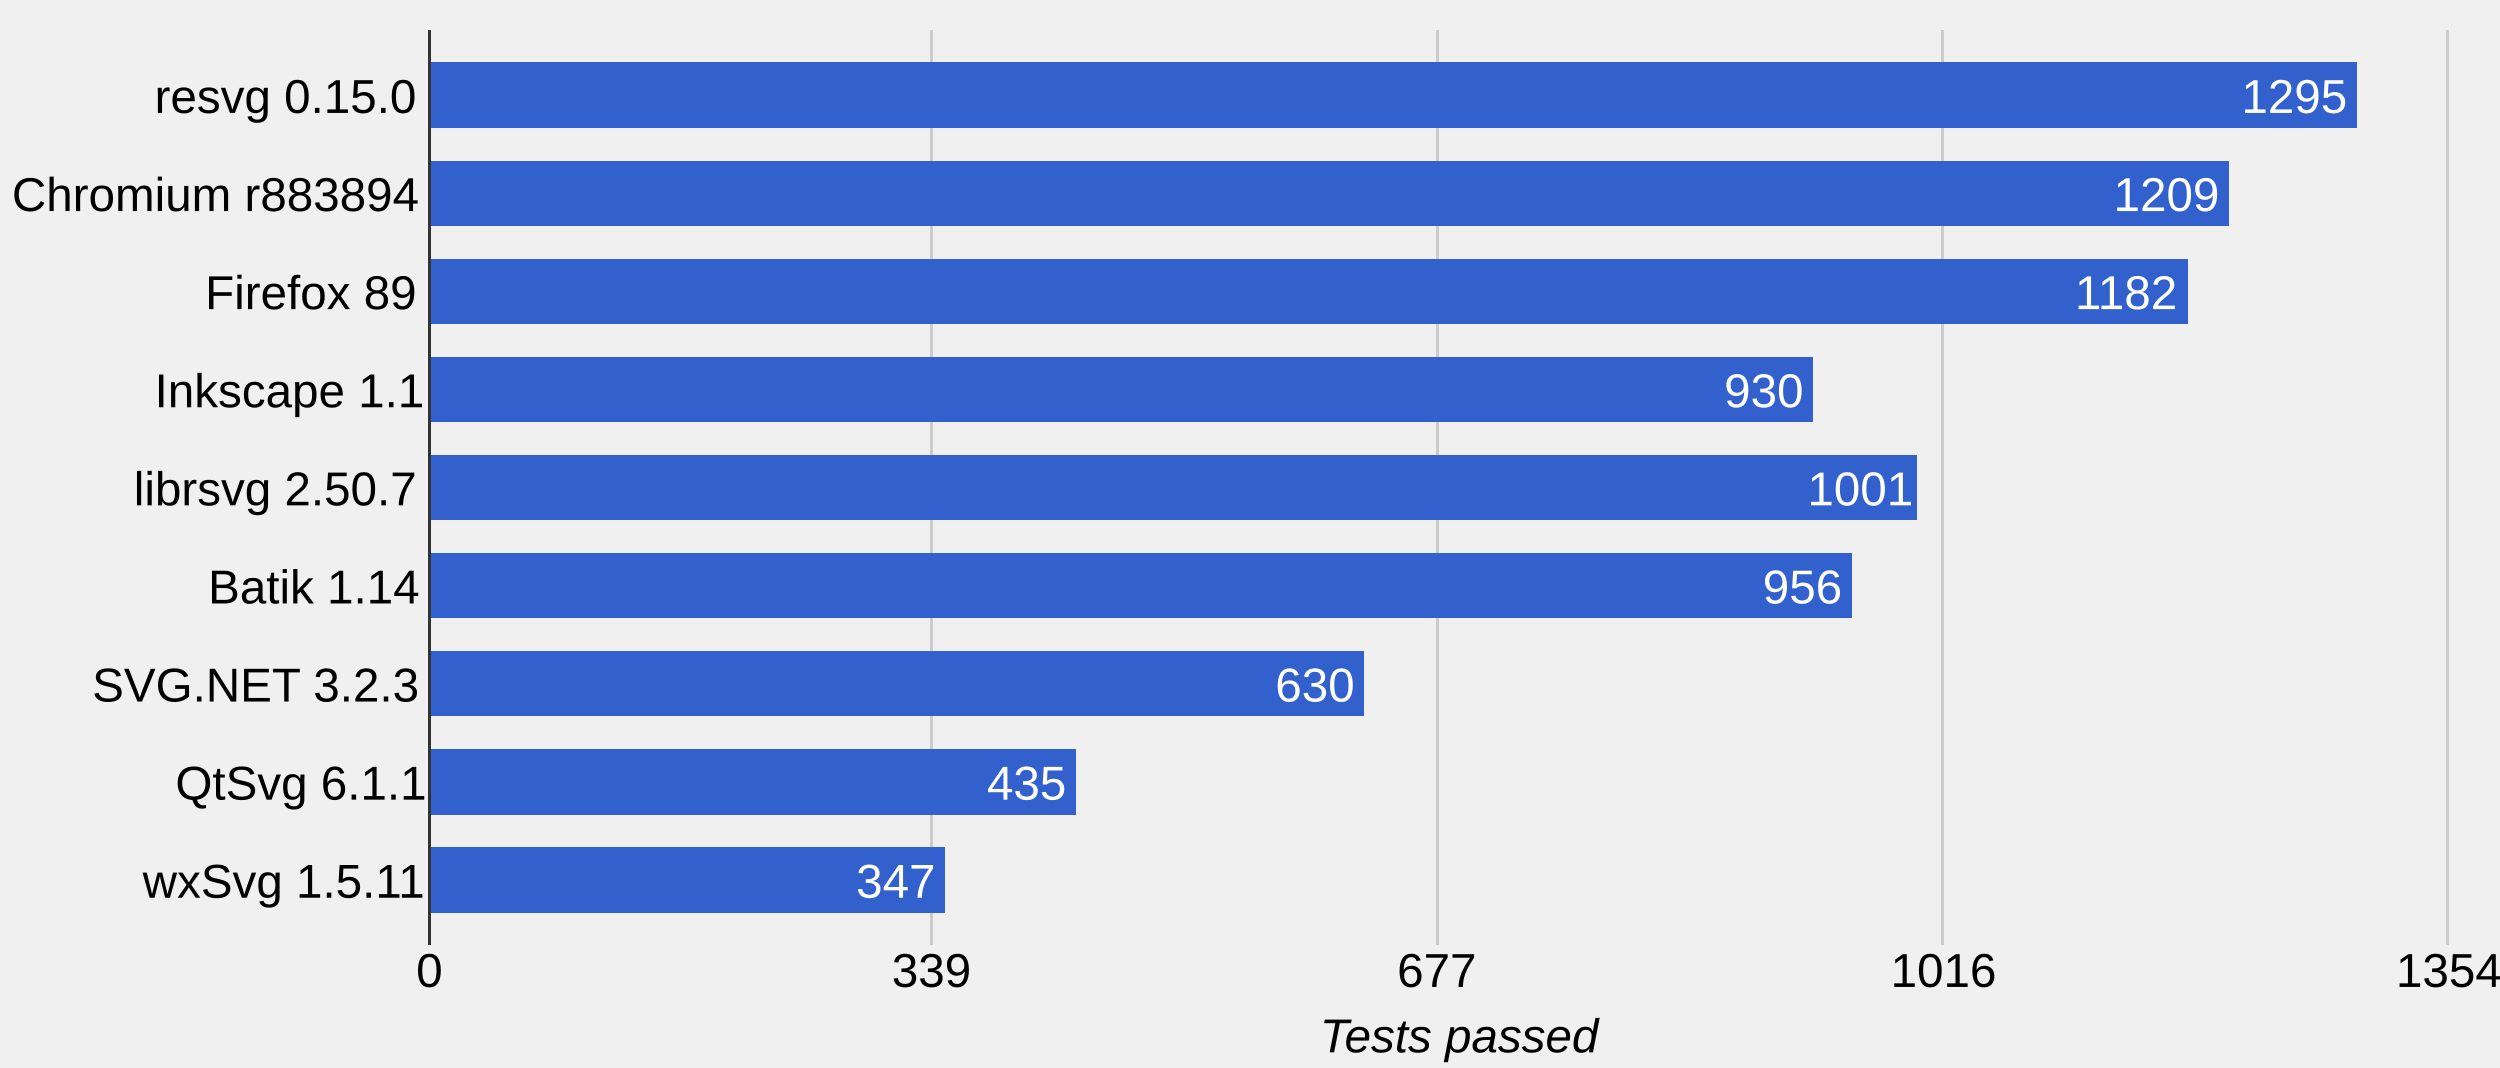
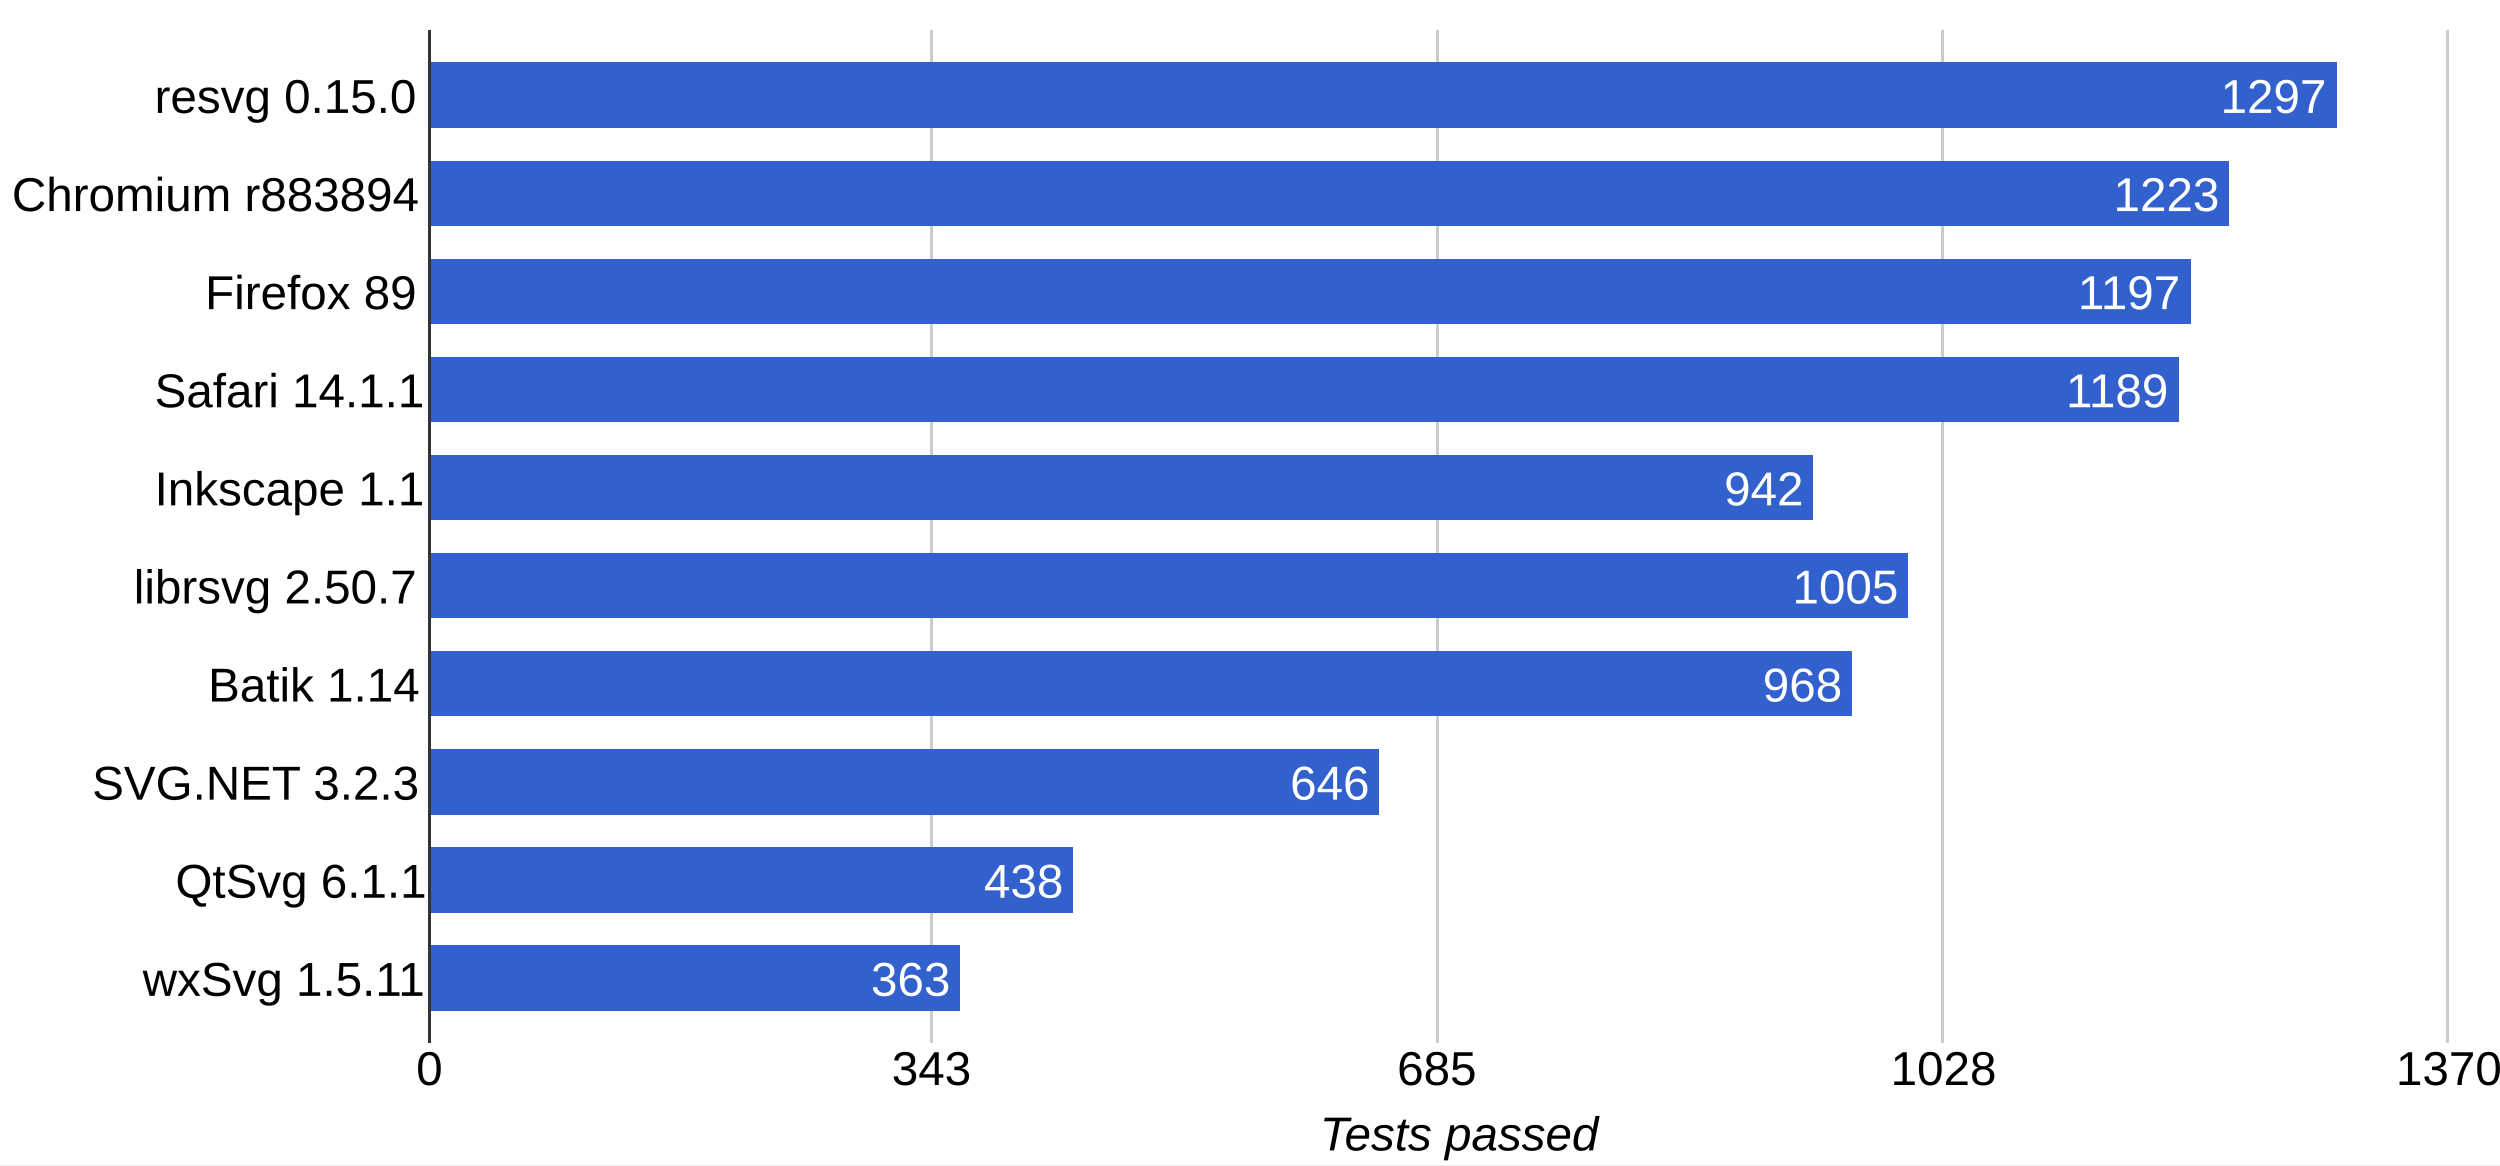
- <svg xmlns="http://www.w3.org/2000/svg" height="359" shape-rendering="crispEdges" width="841">
+ <svg xmlns="http://www.w3.org/2000/svg" height="392" shape-rendering="crispEdges" width="841">
+   <rect width="841" height="392" fill="white" />
  <text font-family="Arial" font-size="16" x="52" y="38">resvg 0.15.0</text>
  <text font-family="Arial" font-size="16" x="4" y="71">Chromium r883894</text>
  <text font-family="Arial" font-size="16" x="69" y="104">Firefox 89</text>
-   <text font-family="Arial" font-size="16" x="52" y="137">Inkscape 1.1</text>
-   <text font-family="Arial" font-size="16" x="45" y="170">librsvg 2.50.7</text>
-   <text font-family="Arial" font-size="16" x="70" y="203">Batik 1.14</text>
-   <text font-family="Arial" font-size="16" x="31" y="236">SVG.NET 3.2.3</text>
-   <text font-family="Arial" font-size="16" x="59" y="269">QtSvg 6.1.1</text>
-   <text font-family="Arial" font-size="16" x="48" y="302">wxSvg 1.5.11</text>
-   <rect fill="#ccc" height="308" width="1" x="144" y="10" />
-   <text fill="#000" font-family="Arial" font-size="16" x="140" y="332">0</text>
-   <rect fill="#ccc" height="308" width="1" x="313" y="10" />
-   <text fill="#000" font-family="Arial" font-size="16" x="300" y="332">339</text>
-   <rect fill="#ccc" height="308" width="1" x="483" y="10" />
-   <text fill="#000" font-family="Arial" font-size="16" x="470" y="332">677</text>
-   <rect fill="#ccc" height="308" width="1" x="653" y="10" />
-   <text fill="#000" font-family="Arial" font-size="16" x="636" y="332">1016</text>
-   <rect fill="#ccc" height="308" width="1" x="823" y="10" />
-   <text fill="#000" font-family="Arial" font-size="16" x="806" y="332">1354</text>
-   <rect fill="#3260cd" height="22" width="649" x="144" y="21" />
-   <text fill="#fff" font-family="Arial" font-size="16" x="754" y="38">1295</text>
+   <text font-family="Arial" font-size="16" x="52" y="137">Safari 14.1.1</text>
+   <text font-family="Arial" font-size="16" x="52" y="170">Inkscape 1.1</text>
+   <text font-family="Arial" font-size="16" x="45" y="203">librsvg 2.50.7</text>
+   <text font-family="Arial" font-size="16" x="70" y="236">Batik 1.14</text>
+   <text font-family="Arial" font-size="16" x="31" y="269">SVG.NET 3.2.3</text>
+   <text font-family="Arial" font-size="16" x="59" y="302">QtSvg 6.1.1</text>
+   <text font-family="Arial" font-size="16" x="48" y="335">wxSvg 1.5.11</text>
+   <rect fill="#ccc" height="341" width="1" x="144" y="10" />
+   <text fill="#000" font-family="Arial" font-size="16" x="140" y="365">0</text>
+   <rect fill="#ccc" height="341" width="1" x="313" y="10" />
+   <text fill="#000" font-family="Arial" font-size="16" x="300" y="365">343</text>
+   <rect fill="#ccc" height="341" width="1" x="483" y="10" />
+   <text fill="#000" font-family="Arial" font-size="16" x="470" y="365">685</text>
+   <rect fill="#ccc" height="341" width="1" x="653" y="10" />
+   <text fill="#000" font-family="Arial" font-size="16" x="636" y="365">1028</text>
+   <rect fill="#ccc" height="341" width="1" x="823" y="10" />
+   <text fill="#000" font-family="Arial" font-size="16" x="806" y="365">1370</text>
+   <rect fill="#3260cd" height="22" width="642" x="144" y="21" />
+   <text fill="#fff" font-family="Arial" font-size="16" x="747" y="38">1297</text>
  <rect fill="#3260cd" height="22" width="606" x="144" y="54" />
-   <text fill="#fff" font-family="Arial" font-size="16" x="711" y="71">1209</text>
-   <rect fill="#3260cd" height="22" width="592" x="144" y="87" />
-   <text fill="#fff" font-family="Arial" font-size="16" x="698" y="104">1182</text>
-   <rect fill="#3260cd" height="22" width="466" x="144" y="120" />
-   <text fill="#fff" font-family="Arial" font-size="16" x="580" y="137">930</text>
-   <rect fill="#3260cd" height="22" width="501" x="144" y="153" />
-   <text fill="#fff" font-family="Arial" font-size="16" x="608" y="170">1001</text>
-   <rect fill="#3260cd" height="22" width="479" x="144" y="186" />
-   <text fill="#fff" font-family="Arial" font-size="16" x="593" y="203">956</text>
-   <rect fill="#3260cd" height="22" width="315" x="144" y="219" />
-   <text fill="#fff" font-family="Arial" font-size="16" x="429" y="236">630</text>
-   <rect fill="#3260cd" height="22" width="218" x="144" y="252" />
-   <text fill="#fff" font-family="Arial" font-size="16" x="332" y="269">435</text>
-   <rect fill="#3260cd" height="22" width="174" x="144" y="285" />
-   <text fill="#fff" font-family="Arial" font-size="16" x="288" y="302">347</text>
-   <rect fill="#333" height="308" width="1" x="144" y="10" />
-   <text font-family="Arial" font-size="16" font-style="italic" x="444" y="354">Tests passed</text>
+   <text fill="#fff" font-family="Arial" font-size="16" x="711" y="71">1223</text>
+   <rect fill="#3260cd" height="22" width="593" x="144" y="87" />
+   <text fill="#fff" font-family="Arial" font-size="16" x="699" y="104">1197</text>
+   <rect fill="#3260cd" height="22" width="589" x="144" y="120" />
+   <text fill="#fff" font-family="Arial" font-size="16" x="695" y="137">1189</text>
+   <rect fill="#3260cd" height="22" width="466" x="144" y="153" />
+   <text fill="#fff" font-family="Arial" font-size="16" x="580" y="170">942</text>
+   <rect fill="#3260cd" height="22" width="498" x="144" y="186" />
+   <text fill="#fff" font-family="Arial" font-size="16" x="603" y="203">1005</text>
+   <rect fill="#3260cd" height="22" width="479" x="144" y="219" />
+   <text fill="#fff" font-family="Arial" font-size="16" x="593" y="236">968</text>
+   <rect fill="#3260cd" height="22" width="320" x="144" y="252" />
+   <text fill="#fff" font-family="Arial" font-size="16" x="434" y="269">646</text>
+   <rect fill="#3260cd" height="22" width="217" x="144" y="285" />
+   <text fill="#fff" font-family="Arial" font-size="16" x="331" y="302">438</text>
+   <rect fill="#3260cd" height="22" width="179" x="144" y="318" />
+   <text fill="#fff" font-family="Arial" font-size="16" x="293" y="335">363</text>
+   <rect fill="#333" height="341" width="1" x="144" y="10" />
+   <text font-family="Arial" font-size="16" font-style="italic" x="444" y="387">Tests passed</text>
</svg>
